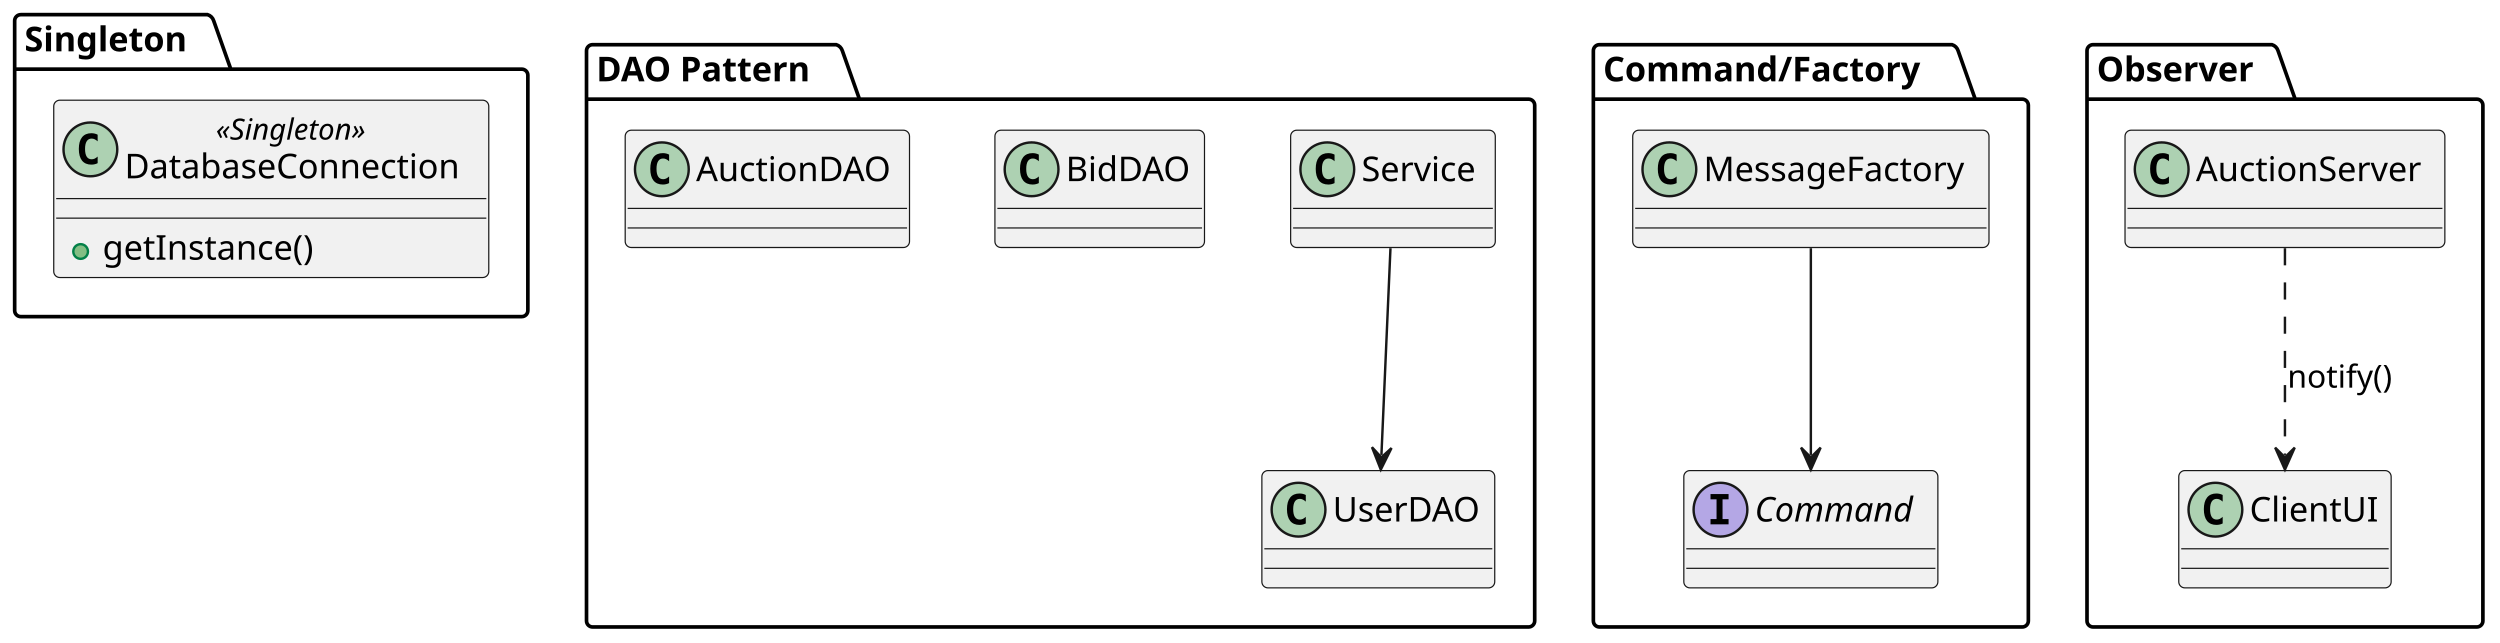
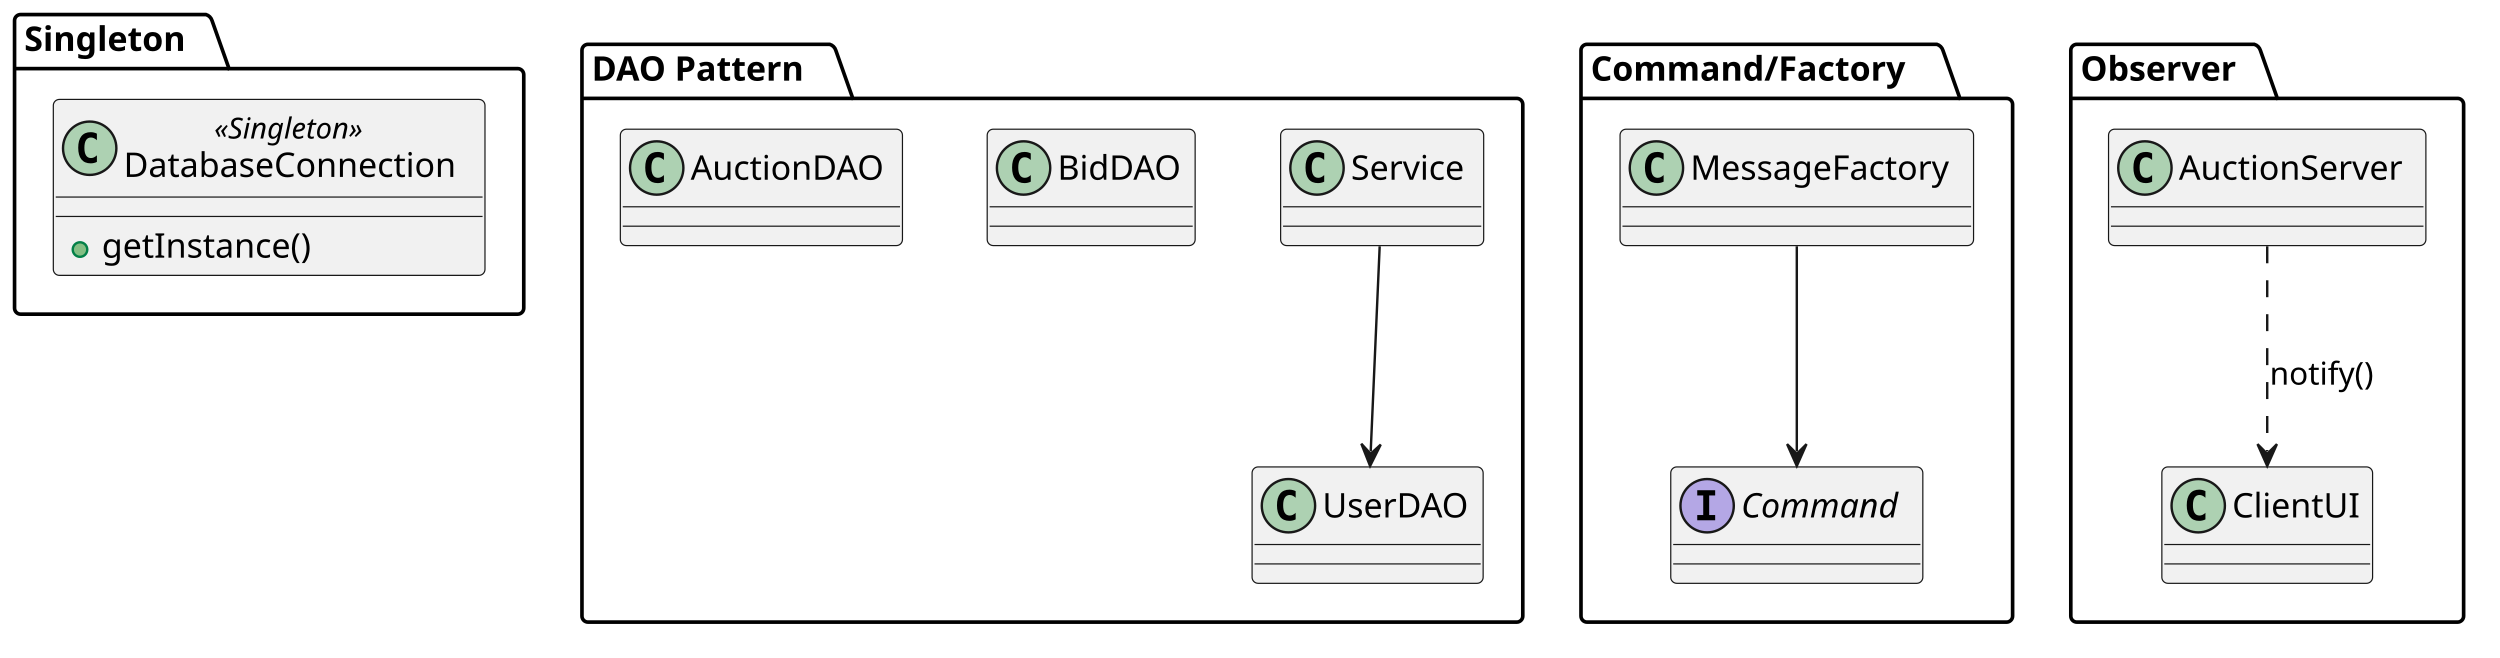
- <svg xmlns="http://www.w3.org/2000/svg" contentStyleType="text/css" data-diagram-type="CLASS" height="263px" preserveAspectRatio="none" style="width:1023px;height:263px;background:#FFFFFF;" version="1.1" viewBox="0 0 1023 263" width="1023px" zoomAndPan="magnify">
+ <svg xmlns="http://www.w3.org/2000/svg" contentStyleType="text/css" data-diagram-type="CLASS" height="271px" preserveAspectRatio="none" style="width:1031px;height:271px;background:#FFFFFF;" version="1.1" viewBox="0 0 1031 271" width="1031px" zoomAndPan="magnify">
  <defs />
  <g>
    <g class="cluster" data-qualified-name="Singleton" data-source-line="2" id="ent0002">
      <path d="M8.5,6 L84.941,6 A3.75,3.75 0 0 1 87.441,8.5 L94.441,28.297 L213.5,28.297 A2.5,2.5 0 0 1 216,30.797 L216,127.06 A2.5,2.5 0 0 1 213.5,129.56 L8.5,129.56 A2.5,2.5 0 0 1 6,127.06 L6,8.5 A2.5,2.5 0 0 1 8.5,6" fill="none" style="stroke:#000000;stroke-width:1.5;" />
      <line style="stroke:#000000;stroke-width:1.5;" x1="6" x2="94.441" y1="28.297" y2="28.297" />
-       <text fill="#000000" font-family="sans-serif" font-size="14" font-weight="bold" lengthAdjust="spacing" textLength="75.441" x="10" y="20.995">Singleton</text>
+       <text fill="#000000" font-family="sans-serif" font-size="14" font-weight="700" lengthAdjust="spacing" textLength="75.441" x="10" y="20.995">Singleton</text>
    </g>
    <g class="cluster" data-qualified-name="DAO Pattern" data-source-line="8" id="ent0004">
      <path d="M242.5,18.28 L342.19,18.28 A3.75,3.75 0 0 1 344.69,20.78 L351.69,40.577 L625.5,40.577 A2.5,2.5 0 0 1 628,43.077 L628,254.06 A2.5,2.5 0 0 1 625.5,256.56 L242.5,256.56 A2.5,2.5 0 0 1 240,254.06 L240,20.78 A2.5,2.5 0 0 1 242.5,18.28" fill="none" style="stroke:#000000;stroke-width:1.5;" />
      <line style="stroke:#000000;stroke-width:1.5;" x1="240" x2="351.69" y1="40.577" y2="40.577" />
-       <text fill="#000000" font-family="sans-serif" font-size="14" font-weight="bold" lengthAdjust="spacing" textLength="98.69" x="244" y="33.275">DAO Pattern</text>
+       <text fill="#000000" font-family="sans-serif" font-size="14" font-weight="700" lengthAdjust="spacing" textLength="98.69" x="244" y="33.275">DAO Pattern</text>
    </g>
    <g class="cluster" data-qualified-name="Command.Factory" data-source-line="16" id="ent0010">
      <path d="M654.5,18.28 L798.768,18.28 A3.75,3.75 0 0 1 801.268,20.78 L808.268,40.577 L827.5,40.577 A2.5,2.5 0 0 1 830,43.077 L830,254.06 A2.5,2.5 0 0 1 827.5,256.56 L654.5,256.56 A2.5,2.5 0 0 1 652,254.06 L652,20.78 A2.5,2.5 0 0 1 654.5,18.28" fill="none" style="stroke:#000000;stroke-width:1.5;" />
      <line style="stroke:#000000;stroke-width:1.5;" x1="652" x2="808.268" y1="40.577" y2="40.577" />
-       <text fill="#000000" font-family="sans-serif" font-size="14" font-weight="bold" lengthAdjust="spacing" textLength="143.268" x="656" y="33.275">Command/Factory</text>
+       <text fill="#000000" font-family="sans-serif" font-size="14" font-weight="700" lengthAdjust="spacing" textLength="143.268" x="656" y="33.275">Command/Factory</text>
    </g>
    <g class="cluster" data-qualified-name="Observer" data-source-line="22" id="ent0014">
      <path d="M856.5,18.28 L929.681,18.28 A3.75,3.75 0 0 1 932.181,20.78 L939.181,40.577 L1013.5,40.577 A2.5,2.5 0 0 1 1016,43.077 L1016,254.06 A2.5,2.5 0 0 1 1013.5,256.56 L856.5,256.56 A2.5,2.5 0 0 1 854,254.06 L854,20.78 A2.5,2.5 0 0 1 856.5,18.28" fill="none" style="stroke:#000000;stroke-width:1.5;" />
      <line style="stroke:#000000;stroke-width:1.5;" x1="854" x2="939.181" y1="40.577" y2="40.577" />
-       <text fill="#000000" font-family="sans-serif" font-size="14" font-weight="bold" lengthAdjust="spacing" textLength="72.181" x="858" y="33.275">Observer</text>
+       <text fill="#000000" font-family="sans-serif" font-size="14" font-weight="700" lengthAdjust="spacing" textLength="72.181" x="858" y="33.275">Observer</text>
    </g>
    <g class="entity" data-qualified-name="Singleton.DatabaseConnection" data-source-line="3" id="ent0003">
      <rect fill="#F1F1F1" height="72.562" rx="2.5" ry="2.5" style="stroke:#181818;stroke-width:0.5;" width="178.016" x="21.99" y="41" />
      <ellipse cx="36.99" cy="61.133" fill="#ADD1B2" rx="11" ry="11" style="stroke:#181818;stroke-width:1;" />
      <path d="M39.959,66.773 Q39.381,67.07 38.74,67.211 Q38.099,67.367 37.396,67.367 Q34.896,67.367 33.568,65.727 Q32.256,64.07 32.256,60.945 Q32.256,57.82 33.568,56.164 Q34.896,54.508 37.396,54.508 Q38.099,54.508 38.74,54.664 Q39.396,54.82 39.959,55.117 L39.959,57.836 Q39.334,57.258 38.74,56.992 Q38.146,56.711 37.521,56.711 Q36.178,56.711 35.49,57.789 Q34.803,58.852 34.803,60.945 Q34.803,63.039 35.49,64.117 Q36.178,65.18 37.521,65.18 Q38.146,65.18 38.74,64.914 Q39.334,64.633 39.959,64.055 L39.959,66.773 Z " fill="#000000" />
      <text fill="#000000" font-family="sans-serif" font-size="12" font-style="italic" lengthAdjust="spacing" textLength="71.356" x="88.32" y="57.139">«Singleton»</text>
      <text fill="#000000" font-family="sans-serif" font-size="14" lengthAdjust="spacing" textLength="146.016" x="50.99" y="72.964">DatabaseConnection</text>
      <line style="stroke:#181818;stroke-width:0.5;" x1="22.99" x2="199.006" y1="81.266" y2="81.266" />
      <line style="stroke:#181818;stroke-width:0.5;" x1="22.99" x2="199.006" y1="89.266" y2="89.266" />
      <g data-visibility-modifier="PUBLIC_METHOD">
        <ellipse cx="32.99" cy="102.914" fill="#84BE84" rx="3" ry="3" style="stroke:#038048;stroke-width:1;" />
      </g>
      <text fill="#000000" font-family="sans-serif" font-size="14" lengthAdjust="spacing" textLength="93.461" x="41.99" y="106.261">getInstance()</text>
    </g>
    <g class="entity" data-qualified-name="DAO Pattern.UserDAO" data-source-line="9" id="ent0005">
      <rect fill="#F1F1F1" height="48" rx="2.5" ry="2.5" style="stroke:#181818;stroke-width:0.5;" width="95.287" x="516.36" y="192.56" />
      <ellipse cx="531.36" cy="208.56" fill="#ADD1B2" rx="11" ry="11" style="stroke:#181818;stroke-width:1;" />
      <path d="M534.329,214.201 Q533.751,214.498 533.11,214.638 Q532.469,214.794 531.766,214.794 Q529.266,214.794 527.938,213.154 Q526.626,211.498 526.626,208.373 Q526.626,205.248 527.938,203.591 Q529.266,201.935 531.766,201.935 Q532.469,201.935 533.11,202.091 Q533.766,202.248 534.329,202.544 L534.329,205.263 Q533.704,204.685 533.11,204.419 Q532.516,204.138 531.891,204.138 Q530.548,204.138 529.86,205.216 Q529.173,206.279 529.173,208.373 Q529.173,210.466 529.86,211.544 Q530.548,212.607 531.891,212.607 Q532.516,212.607 533.11,212.341 Q533.704,212.06 534.329,211.482 L534.329,214.201 Z " fill="#000000" />
      <text fill="#000000" font-family="sans-serif" font-size="14" lengthAdjust="spacing" textLength="63.287" x="545.36" y="213.407">UserDAO</text>
      <line style="stroke:#181818;stroke-width:0.5;" x1="517.36" x2="610.647" y1="224.56" y2="224.56" />
      <line style="stroke:#181818;stroke-width:0.5;" x1="517.36" x2="610.647" y1="232.56" y2="232.56" />
    </g>
    <g class="entity" data-qualified-name="DAO Pattern.AuctionDAO" data-source-line="10" id="ent0006">
      <rect fill="#F1F1F1" height="48" rx="2.5" ry="2.5" style="stroke:#181818;stroke-width:0.5;" width="116.342" x="255.83" y="53.28" />
      <ellipse cx="270.83" cy="69.28" fill="#ADD1B2" rx="11" ry="11" style="stroke:#181818;stroke-width:1;" />
      <path d="M273.799,74.921 Q273.221,75.218 272.58,75.358 Q271.939,75.514 271.236,75.514 Q268.736,75.514 267.408,73.874 Q266.096,72.218 266.096,69.093 Q266.096,65.968 267.408,64.311 Q268.736,62.655 271.236,62.655 Q271.939,62.655 272.58,62.811 Q273.236,62.968 273.799,63.264 L273.799,65.983 Q273.174,65.405 272.58,65.139 Q271.986,64.858 271.361,64.858 Q270.017,64.858 269.33,65.936 Q268.642,66.999 268.642,69.093 Q268.642,71.186 269.33,72.264 Q270.017,73.327 271.361,73.327 Q271.986,73.327 272.58,73.061 Q273.174,72.78 273.799,72.202 L273.799,74.921 Z " fill="#000000" />
      <text fill="#000000" font-family="sans-serif" font-size="14" lengthAdjust="spacing" textLength="84.342" x="284.83" y="74.127">AuctionDAO</text>
      <line style="stroke:#181818;stroke-width:0.5;" x1="256.83" x2="371.172" y1="85.28" y2="85.28" />
      <line style="stroke:#181818;stroke-width:0.5;" x1="256.83" x2="371.172" y1="93.28" y2="93.28" />
    </g>
    <g class="entity" data-qualified-name="DAO Pattern.BidDAO" data-source-line="11" id="ent0007">
      <rect fill="#F1F1F1" height="48" rx="2.5" ry="2.5" style="stroke:#181818;stroke-width:0.5;" width="85.758" x="407.12" y="53.28" />
      <ellipse cx="422.12" cy="69.28" fill="#ADD1B2" rx="11" ry="11" style="stroke:#181818;stroke-width:1;" />
      <path d="M425.089,74.921 Q424.511,75.218 423.87,75.358 Q423.229,75.514 422.526,75.514 Q420.026,75.514 418.698,73.874 Q417.386,72.218 417.386,69.093 Q417.386,65.968 418.698,64.311 Q420.026,62.655 422.526,62.655 Q423.229,62.655 423.87,62.811 Q424.526,62.968 425.089,63.264 L425.089,65.983 Q424.464,65.405 423.87,65.139 Q423.276,64.858 422.651,64.858 Q421.308,64.858 420.62,65.936 Q419.933,66.999 419.933,69.093 Q419.933,71.186 420.62,72.264 Q421.308,73.327 422.651,73.327 Q423.276,73.327 423.87,73.061 Q424.464,72.78 425.089,72.202 L425.089,74.921 Z " fill="#000000" />
      <text fill="#000000" font-family="sans-serif" font-size="14" lengthAdjust="spacing" textLength="53.758" x="436.12" y="74.127">BidDAO</text>
      <line style="stroke:#181818;stroke-width:0.5;" x1="408.12" x2="491.878" y1="85.28" y2="85.28" />
      <line style="stroke:#181818;stroke-width:0.5;" x1="408.12" x2="491.878" y1="93.28" y2="93.28" />
    </g>
    <g class="entity" data-qualified-name="DAO Pattern.Service" data-source-line="12" id="ent0008">
      <rect fill="#F1F1F1" height="48" rx="2.5" ry="2.5" style="stroke:#181818;stroke-width:0.5;" width="83.741" x="528.13" y="53.28" />
      <ellipse cx="543.13" cy="69.28" fill="#ADD1B2" rx="11" ry="11" style="stroke:#181818;stroke-width:1;" />
      <path d="M546.099,74.921 Q545.521,75.218 544.88,75.358 Q544.239,75.514 543.536,75.514 Q541.036,75.514 539.708,73.874 Q538.396,72.218 538.396,69.093 Q538.396,65.968 539.708,64.311 Q541.036,62.655 543.536,62.655 Q544.239,62.655 544.88,62.811 Q545.536,62.968 546.099,63.264 L546.099,65.983 Q545.474,65.405 544.88,65.139 Q544.286,64.858 543.661,64.858 Q542.317,64.858 541.63,65.936 Q540.942,66.999 540.942,69.093 Q540.942,71.186 541.63,72.264 Q542.317,73.327 543.661,73.327 Q544.286,73.327 544.88,73.061 Q545.474,72.78 546.099,72.202 L546.099,74.921 Z " fill="#000000" />
      <text fill="#000000" font-family="sans-serif" font-size="14" lengthAdjust="spacing" textLength="51.741" x="557.13" y="74.127">Service</text>
      <line style="stroke:#181818;stroke-width:0.5;" x1="529.13" x2="610.871" y1="85.28" y2="85.28" />
      <line style="stroke:#181818;stroke-width:0.5;" x1="529.13" x2="610.871" y1="93.28" y2="93.28" />
    </g>
    <g class="entity" data-qualified-name="Command.Factory.Command" data-source-line="17" id="ent0011">
      <rect fill="#F1F1F1" height="48" rx="2.5" ry="2.5" style="stroke:#181818;stroke-width:0.5;" width="103.955" x="689.02" y="192.56" />
      <ellipse cx="704.02" cy="208.56" fill="#B4A7E5" rx="11" ry="11" style="stroke:#181818;stroke-width:1;" />
      <path d="M699.942,204.326 L699.942,202.169 L707.332,202.169 L707.332,204.326 L704.864,204.326 L704.864,212.404 L707.332,212.404 L707.332,214.56 L699.942,214.56 L699.942,212.404 L702.411,212.404 L702.411,204.326 L699.942,204.326 Z " fill="#000000" />
      <text fill="#000000" font-family="sans-serif" font-size="14" font-style="italic" lengthAdjust="spacing" textLength="71.955" x="718.02" y="213.407">Command</text>
      <line style="stroke:#181818;stroke-width:0.5;" x1="690.02" x2="791.975" y1="224.56" y2="224.56" />
      <line style="stroke:#181818;stroke-width:0.5;" x1="690.02" x2="791.975" y1="232.56" y2="232.56" />
    </g>
    <g class="entity" data-qualified-name="Command.Factory.MessageFactory" data-source-line="18" id="ent0012">
      <rect fill="#F1F1F1" height="48" rx="2.5" ry="2.5" style="stroke:#181818;stroke-width:0.5;" width="145.784" x="668.11" y="53.28" />
      <ellipse cx="683.11" cy="69.28" fill="#ADD1B2" rx="11" ry="11" style="stroke:#181818;stroke-width:1;" />
      <path d="M686.079,74.921 Q685.501,75.218 684.86,75.358 Q684.219,75.514 683.516,75.514 Q681.016,75.514 679.688,73.874 Q678.376,72.218 678.376,69.093 Q678.376,65.968 679.688,64.311 Q681.016,62.655 683.516,62.655 Q684.219,62.655 684.86,62.811 Q685.516,62.968 686.079,63.264 L686.079,65.983 Q685.454,65.405 684.86,65.139 Q684.266,64.858 683.641,64.858 Q682.298,64.858 681.61,65.936 Q680.923,66.999 680.923,69.093 Q680.923,71.186 681.61,72.264 Q682.298,73.327 683.641,73.327 Q684.266,73.327 684.86,73.061 Q685.454,72.78 686.079,72.202 L686.079,74.921 Z " fill="#000000" />
      <text fill="#000000" font-family="sans-serif" font-size="14" lengthAdjust="spacing" textLength="113.784" x="697.11" y="74.127">MessageFactory</text>
      <line style="stroke:#181818;stroke-width:0.5;" x1="669.11" x2="812.894" y1="85.28" y2="85.28" />
      <line style="stroke:#181818;stroke-width:0.5;" x1="669.11" x2="812.894" y1="93.28" y2="93.28" />
    </g>
    <g class="entity" data-qualified-name="Observer.AuctionServer" data-source-line="23" id="ent0015">
      <rect fill="#F1F1F1" height="48" rx="2.5" ry="2.5" style="stroke:#181818;stroke-width:0.5;" width="130.875" x="869.56" y="53.28" />
      <ellipse cx="884.56" cy="69.28" fill="#ADD1B2" rx="11" ry="11" style="stroke:#181818;stroke-width:1;" />
      <path d="M887.529,74.921 Q886.951,75.218 886.31,75.358 Q885.669,75.514 884.966,75.514 Q882.466,75.514 881.138,73.874 Q879.826,72.218 879.826,69.093 Q879.826,65.968 881.138,64.311 Q882.466,62.655 884.966,62.655 Q885.669,62.655 886.31,62.811 Q886.966,62.968 887.529,63.264 L887.529,65.983 Q886.904,65.405 886.31,65.139 Q885.716,64.858 885.091,64.858 Q883.747,64.858 883.06,65.936 Q882.372,66.999 882.372,69.093 Q882.372,71.186 883.06,72.264 Q883.747,73.327 885.091,73.327 Q885.716,73.327 886.31,73.061 Q886.904,72.78 887.529,72.202 L887.529,74.921 Z " fill="#000000" />
      <text fill="#000000" font-family="sans-serif" font-size="14" lengthAdjust="spacing" textLength="98.875" x="898.56" y="74.127">AuctionServer</text>
      <line style="stroke:#181818;stroke-width:0.5;" x1="870.56" x2="999.435" y1="85.28" y2="85.28" />
      <line style="stroke:#181818;stroke-width:0.5;" x1="870.56" x2="999.435" y1="93.28" y2="93.28" />
    </g>
    <g class="entity" data-qualified-name="Observer.ClientUI" data-source-line="24" id="ent0016">
      <rect fill="#F1F1F1" height="48" rx="2.5" ry="2.5" style="stroke:#181818;stroke-width:0.5;" width="86.906" x="891.55" y="192.56" />
      <ellipse cx="906.55" cy="208.56" fill="#ADD1B2" rx="11" ry="11" style="stroke:#181818;stroke-width:1;" />
      <path d="M909.519,214.201 Q908.941,214.498 908.3,214.638 Q907.659,214.794 906.956,214.794 Q904.456,214.794 903.128,213.154 Q901.816,211.498 901.816,208.373 Q901.816,205.248 903.128,203.591 Q904.456,201.935 906.956,201.935 Q907.659,201.935 908.3,202.091 Q908.956,202.248 909.519,202.544 L909.519,205.263 Q908.894,204.685 908.3,204.419 Q907.706,204.138 907.081,204.138 Q905.737,204.138 905.05,205.216 Q904.362,206.279 904.362,208.373 Q904.362,210.466 905.05,211.544 Q905.737,212.607 907.081,212.607 Q907.706,212.607 908.3,212.341 Q908.894,212.06 909.519,211.482 L909.519,214.201 Z " fill="#000000" />
      <text fill="#000000" font-family="sans-serif" font-size="14" lengthAdjust="spacing" textLength="54.906" x="920.55" y="213.407">ClientUI</text>
      <line style="stroke:#181818;stroke-width:0.5;" x1="892.55" x2="977.456" y1="224.56" y2="224.56" />
      <line style="stroke:#181818;stroke-width:0.5;" x1="892.55" x2="977.456" y1="232.56" y2="232.56" />
    </g>
    <g class="link" data-entity-1="ent0008" data-entity-2="ent0005" data-link-type="dependency" data-source-line="13" id="lnk9">
      <path codeLine="13" d="M568.98,101.57 C567.88,126.81 566.393,160.876 565.283,186.166" fill="none" id="Service-to-UserDAO" style="stroke:#181818;stroke-width:1;" />
      <polygon fill="#181818" points="565.02,192.16,569.411,183.344,565.239,187.165,561.418,182.993,565.02,192.16" style="stroke:#181818;stroke-width:1;" />
    </g>
    <g class="link" data-entity-1="ent0012" data-entity-2="ent0011" data-link-type="dependency" data-source-line="19" id="lnk13">
      <path codeLine="19" d="M741,101.57 C741,126.81 741,160.87 741,186.16" fill="none" id="MessageFactory-to-Command" style="stroke:#181818;stroke-width:1;" />
      <polygon fill="#181818" points="741,192.16,745,183.16,741,187.16,737,183.16,741,192.16" style="stroke:#181818;stroke-width:1;" />
    </g>
    <g class="link" data-entity-1="ent0015" data-entity-2="ent0016" data-link-type="dependency" data-source-line="25" id="lnk17">
      <path codeLine="25" d="M935,101.57 C935,126.81 935,160.87 935,186.16" fill="none" id="AuctionServer-to-ClientUI" style="stroke:#181818;stroke-width:1;stroke-dasharray:7,7;" />
      <polygon fill="#181818" points="935,192.16,939,183.16,935,187.16,931,183.16,935,192.16" style="stroke:#181818;stroke-width:1;" />
      <text fill="#000000" font-family="sans-serif" font-size="13" lengthAdjust="spacing" textLength="47.315" x="936" y="158.627">notify()</text>
    </g>
  </g>
</svg>
